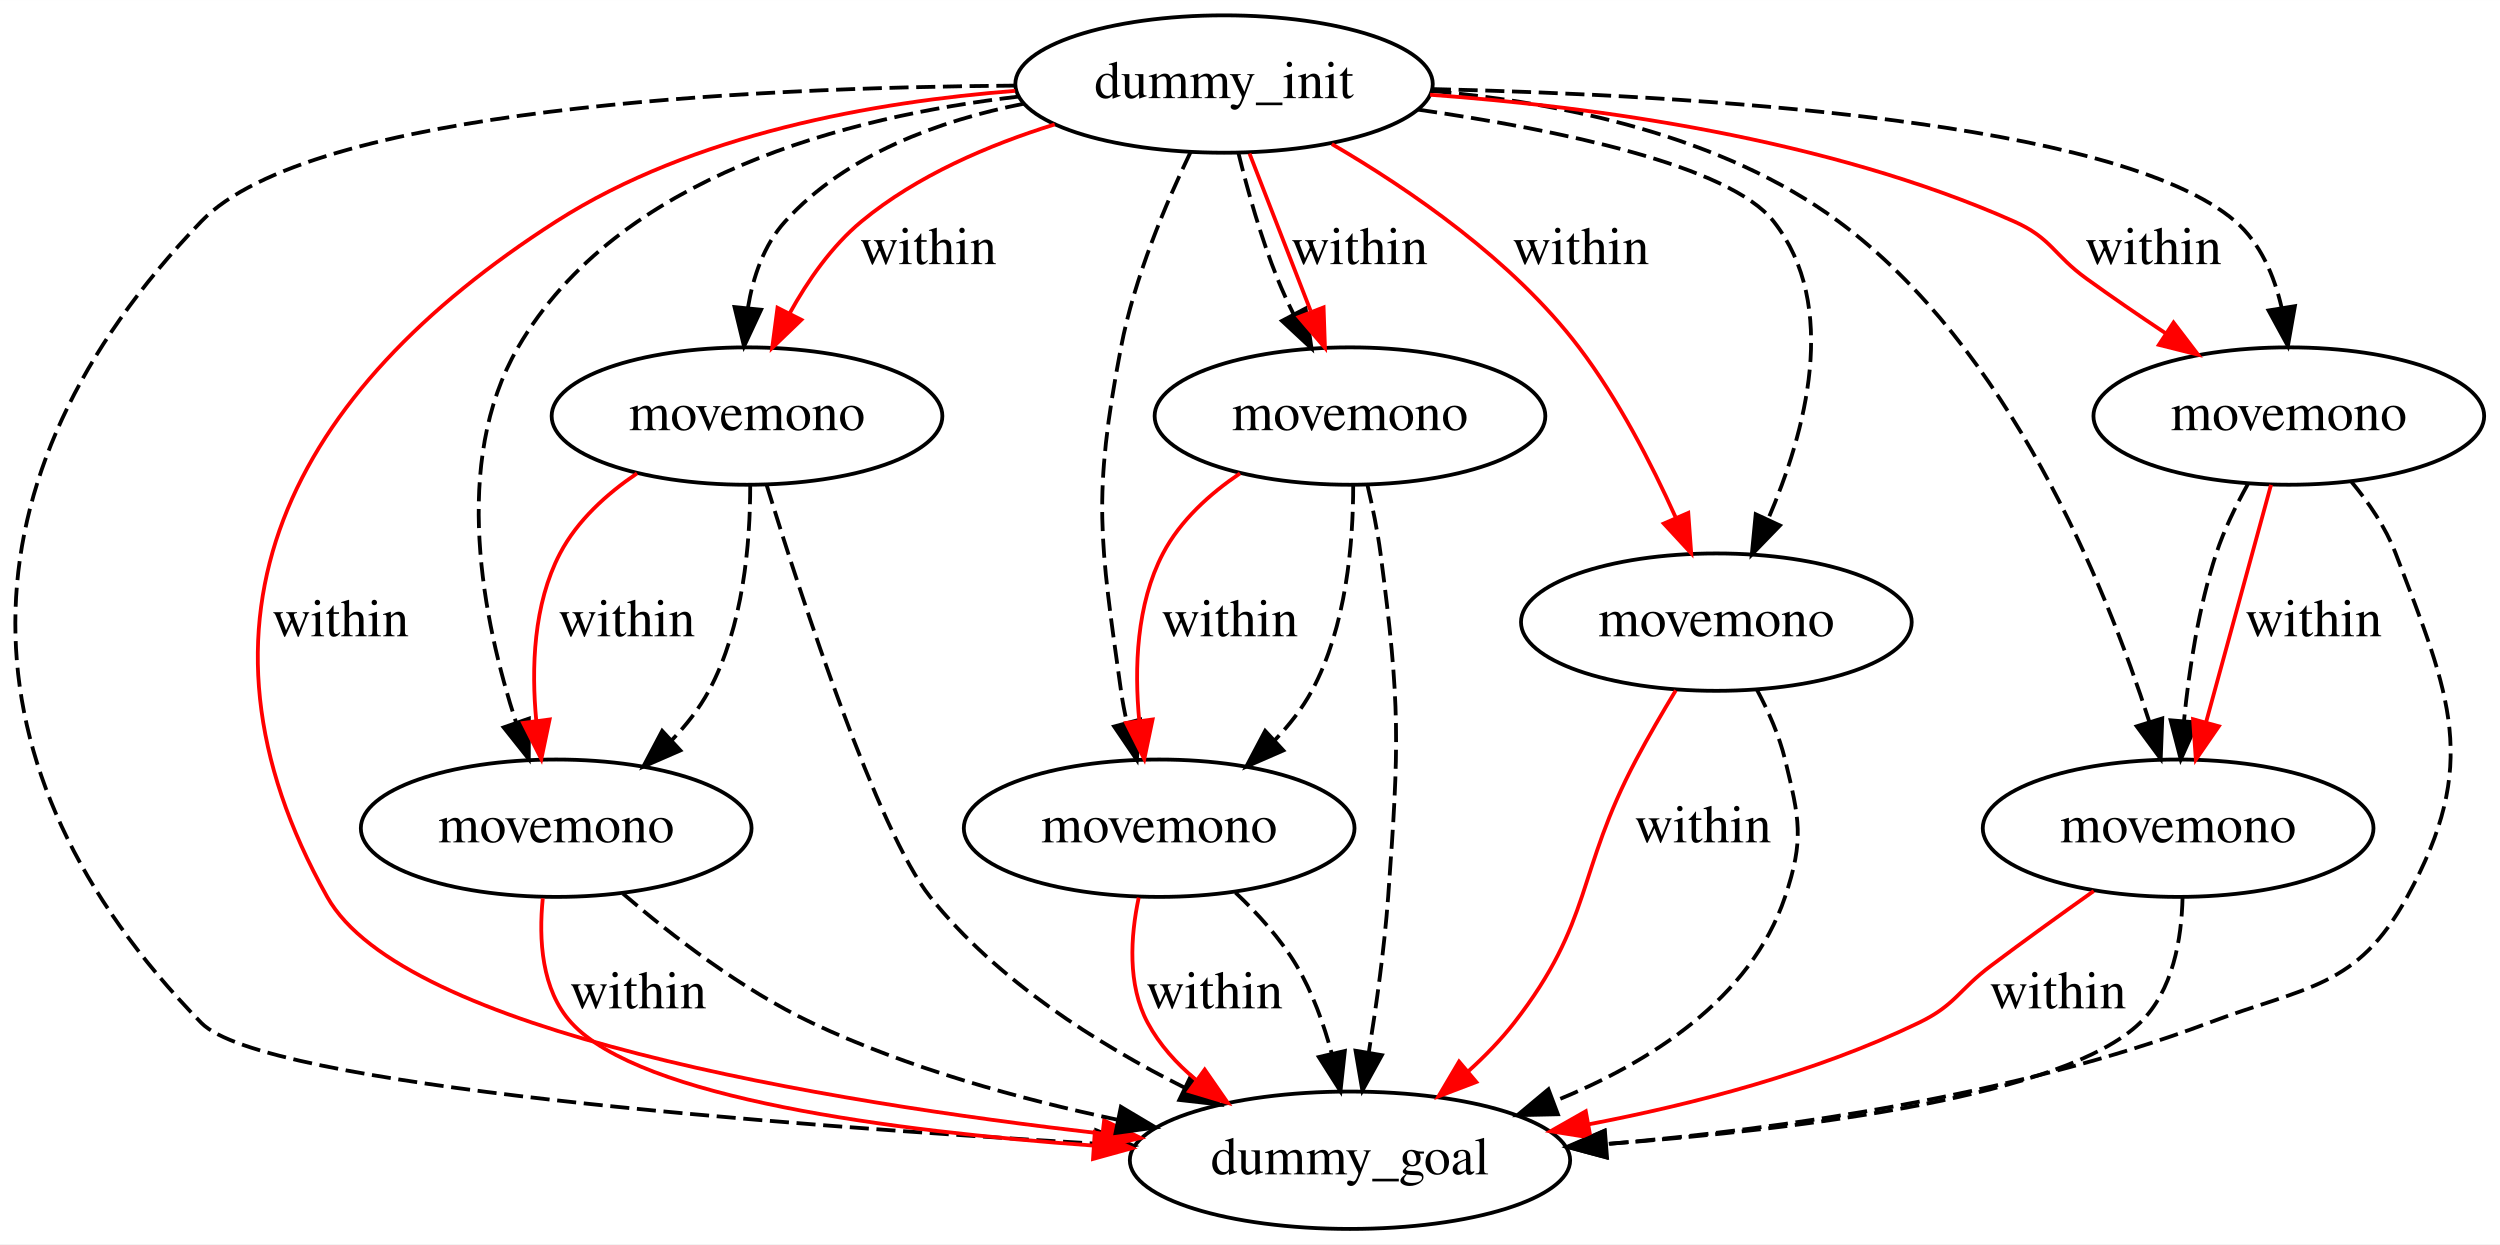
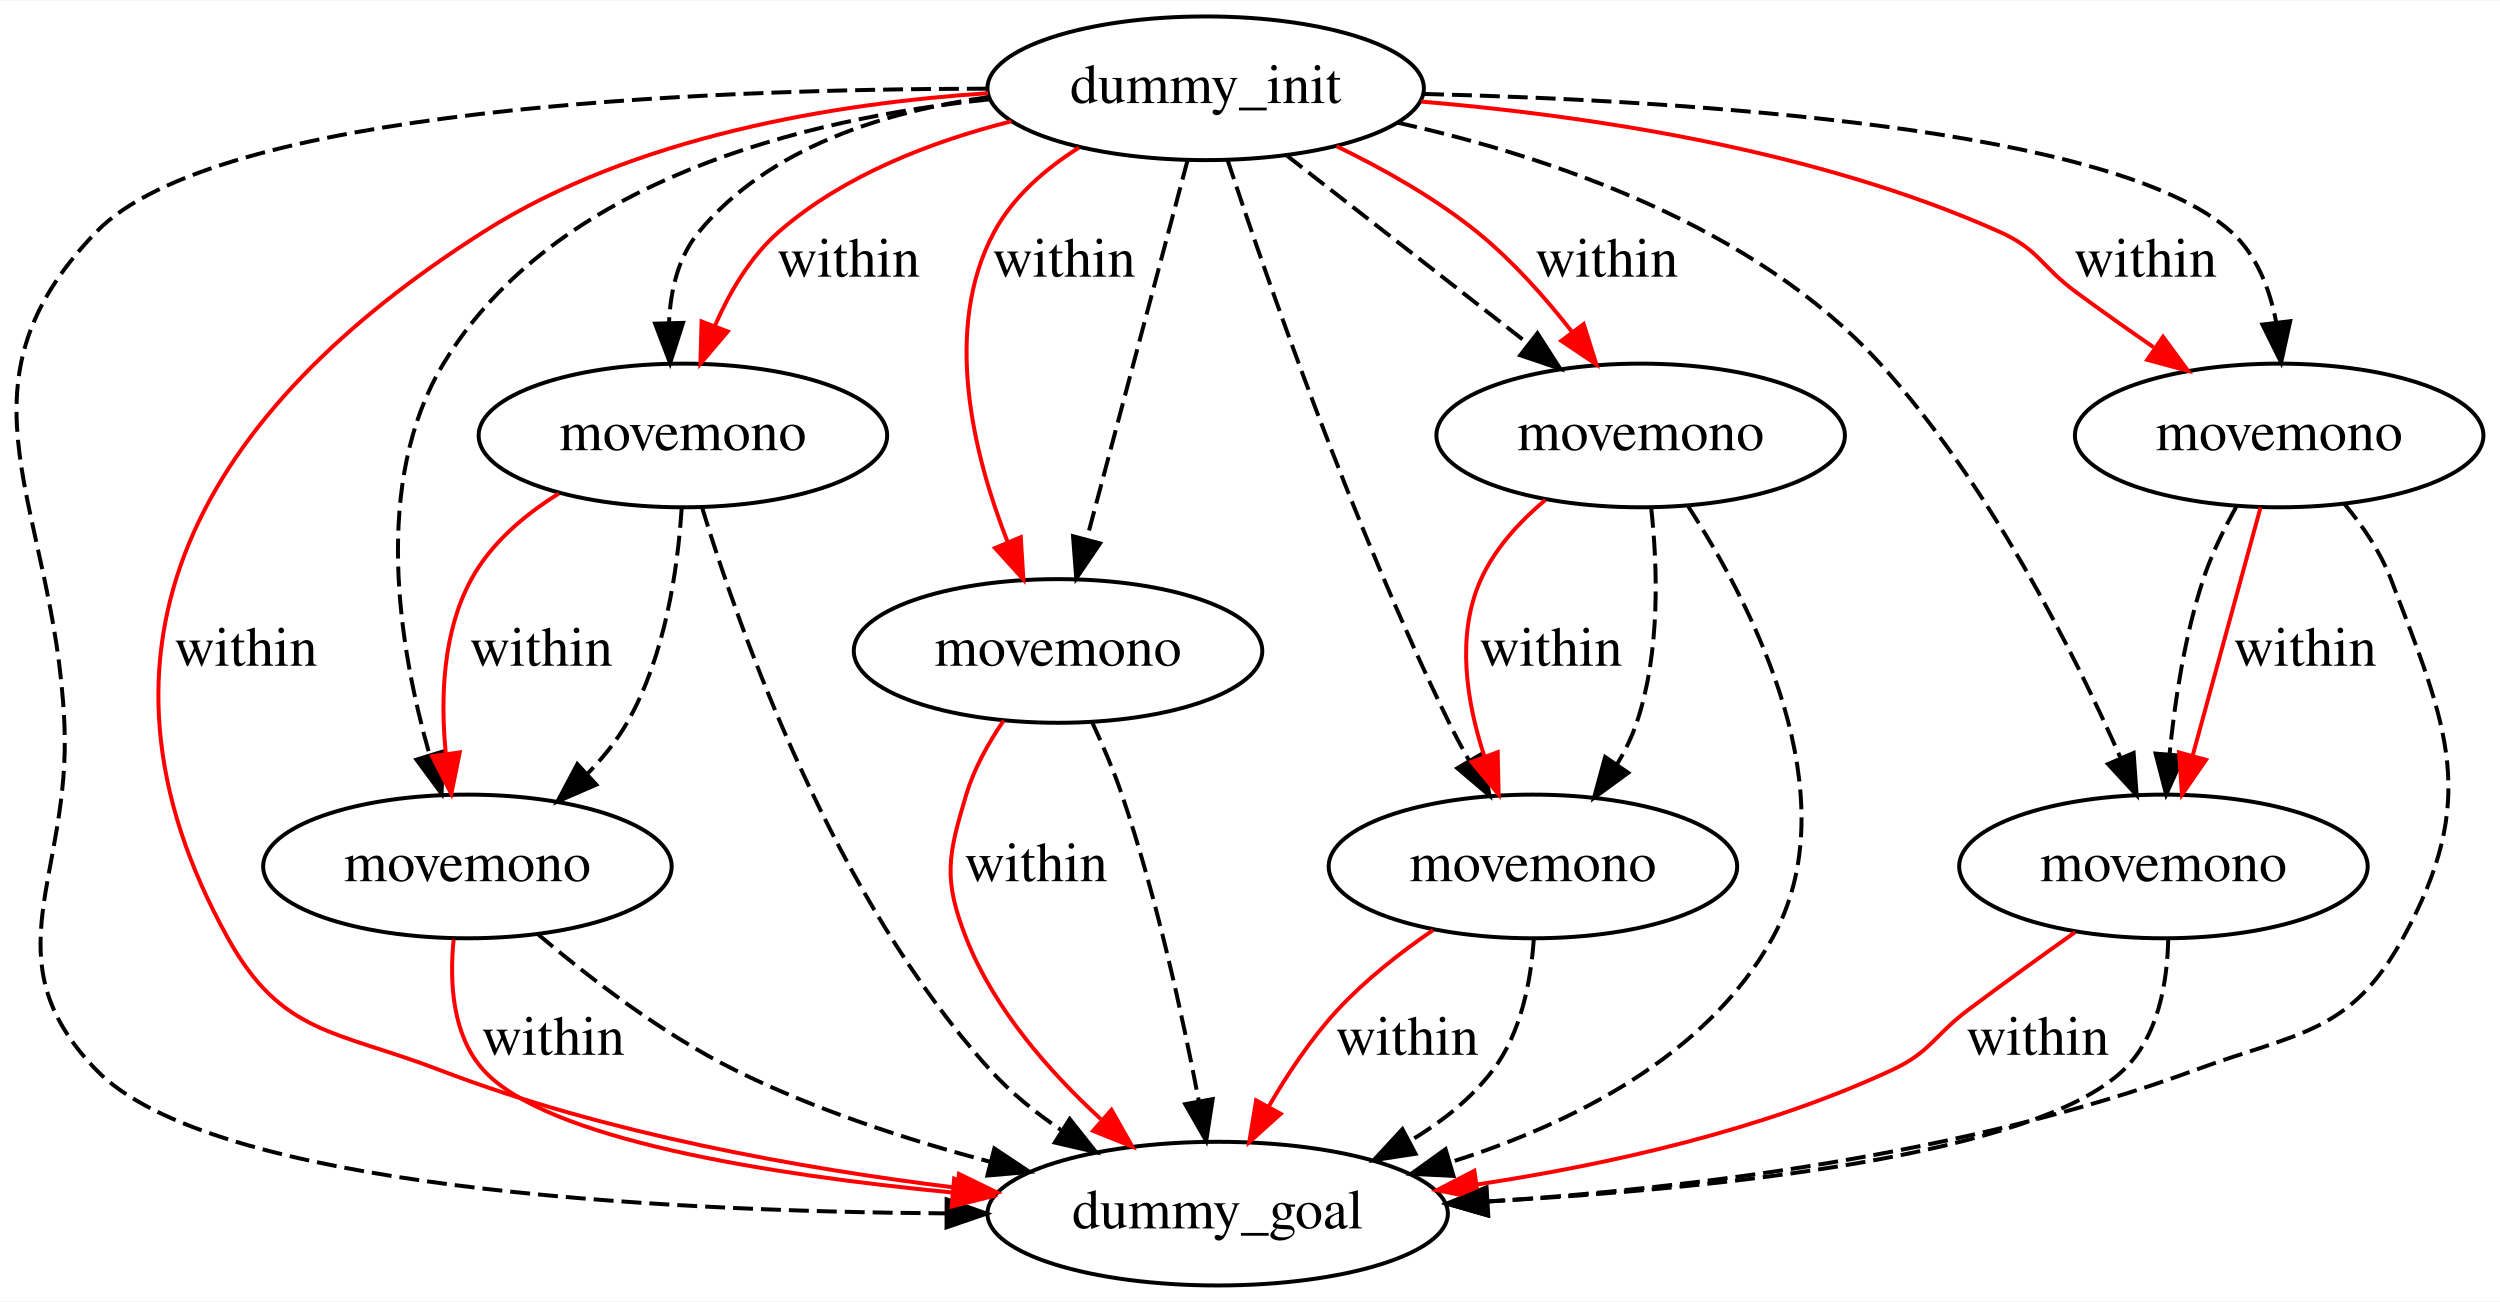
- <svg xmlns="http://www.w3.org/2000/svg" width="655pt" height="326pt" viewBox="0.00 0.00 655.08 326.00">
+ <svg xmlns="http://www.w3.org/2000/svg" width="626pt" height="326pt" viewBox="0.00 0.00 626.47 326.00">
  <g id="graph0" class="graph" transform="scale(1 1) rotate(0) translate(4 322)">
-     <polygon fill="white" stroke="transparent" points="-4,4 -4,-322 651.08,-322 651.08,4 -4,4" />
+     <polygon fill="white" stroke="transparent" points="-4,4 -4,-322 622.47,-322 622.47,4 -4,4" />
    <g id="node1" class="node">
-       <ellipse fill="none" stroke="black" cx="316.74" cy="-300" rx="54.69" ry="18" />
-       <text text-anchor="middle" x="316.74" y="-296.3" font-family="Times,serif" font-size="14.00">dummy_init</text>
+       <ellipse fill="none" stroke="black" cx="298.13" cy="-300" rx="54.69" ry="18" />
+       <text text-anchor="middle" x="298.13" y="-296.3" font-family="Times,serif" font-size="14.00">dummy_init</text>
    </g>
    <g id="node2" class="node">
-       <ellipse fill="none" stroke="black" cx="349.74" cy="-18" rx="57.69" ry="18" />
-       <text text-anchor="middle" x="349.74" y="-14.3" font-family="Times,serif" font-size="14.00">dummy_goal</text>
+       <ellipse fill="none" stroke="black" cx="301.13" cy="-18" rx="57.69" ry="18" />
+       <text text-anchor="middle" x="301.13" y="-14.3" font-family="Times,serif" font-size="14.00">dummy_goal</text>
+     </g>
+     <g id="edge16" class="edge">
+       <path fill="none" stroke="black" stroke-dasharray="5,2" d="M243.29,-299.9C171.15,-299.82 50.01,-294.9 20.13,-264 -17.95,-224.62 9.62,-195.72 12.13,-141 13.91,-102.21 -6.88,-81.9 20.13,-54 48.67,-24.53 159.43,-18.61 233.08,-18.06" />
+       <polygon fill="black" stroke="black" points="233.22,-21.56 243.21,-18.01 233.19,-14.56 233.22,-21.56" />
+     </g>
+     <g id="edge27" class="edge">
+       <path fill="none" stroke="red" d="M243.61,-298.77C205.52,-296.26 154.94,-288.05 117.13,-264 46.54,-219.11 12.51,-160.13 53.13,-87 66.6,-62.74 80.23,-63.96 106.13,-54 147.68,-38.02 197.06,-29.25 235.73,-24.48" />
+       <polygon fill="red" stroke="red" points="236.31,-27.94 245.83,-23.3 235.49,-20.99 236.31,-27.94" />
+       <text text-anchor="middle" x="57.63" y="-155.3" font-family="Times,serif" font-size="14.00">within</text>
+     </g>
+     <g id="node3" class="node">
+       <ellipse fill="none" stroke="black" cx="538.13" cy="-105" rx="51.19" ry="18" />
+       <text text-anchor="middle" x="538.13" y="-101.3" font-family="Times,serif" font-size="14.00">movemono</text>
+     </g>
+     <g id="edge3" class="edge">
+       <path fill="none" stroke="black" stroke-dasharray="5,2" d="M346.18,-291.4C384.08,-282.96 435.65,-265.64 467.13,-231 494.22,-201.19 515.37,-159.29 527.3,-132.39" />
+       <polygon fill="black" stroke="black" points="530.66,-133.44 531.42,-122.87 524.24,-130.66 530.66,-133.44" />
+     </g>
+     <g id="node4" class="node">
+       <ellipse fill="none" stroke="black" cx="113.13" cy="-105" rx="51.19" ry="18" />
+       <text text-anchor="middle" x="113.13" y="-101.3" font-family="Times,serif" font-size="14.00">movemono</text>
+     </g>
+     <g id="edge11" class="edge">
+       <path fill="none" stroke="black" stroke-dasharray="5,2" d="M243.79,-297.21C197.78,-292.37 135,-277.08 107.13,-231 89.16,-201.29 95.96,-159.97 103.61,-133.11" />
+       <polygon fill="black" stroke="black" points="107.05,-133.82 106.65,-123.24 100.36,-131.77 107.05,-133.82" />
+     </g>
+     <g id="node5" class="node">
+       <ellipse fill="none" stroke="black" cx="167.13" cy="-213" rx="51.19" ry="18" />
+       <text text-anchor="middle" x="167.13" y="-209.3" font-family="Times,serif" font-size="14.00">movemono</text>
+     </g>
+     <g id="edge2" class="edge">
+       <path fill="none" stroke="black" stroke-dasharray="5,2" d="M243.81,-297.81C217.86,-294.24 188.69,-285.24 171.13,-264 165.96,-257.75 164.02,-249.42 163.65,-241.36" />
+       <polygon fill="black" stroke="black" points="167.16,-241.21 163.92,-231.12 160.16,-241.02 167.16,-241.21" />
+     </g>
+     <g id="edge26" class="edge">
+       <path fill="none" stroke="red" d="M249.46,-291.73C229.53,-286.7 207.37,-278.24 191.13,-264 184.05,-257.8 178.88,-249.04 175.19,-240.59" />
+       <polygon fill="red" stroke="red" points="178.35,-239.06 171.51,-230.97 171.81,-241.56 178.35,-239.06" />
+       <text text-anchor="middle" x="208.63" y="-252.8" font-family="Times,serif" font-size="14.00">within</text>
+     </g>
+     <g id="node6" class="node">
+       <ellipse fill="none" stroke="black" cx="261.13" cy="-159" rx="51.19" ry="18" />
+       <text text-anchor="middle" x="261.13" y="-155.3" font-family="Times,serif" font-size="14.00">movemono</text>
+     </g>
+     <g id="edge18" class="edge">
+       <path fill="none" stroke="black" stroke-dasharray="5,2" d="M293.59,-281.96C287.29,-258.3 275.84,-215.26 268.36,-187.15" />
+       <polygon fill="black" stroke="black" points="271.66,-185.95 265.7,-177.18 264.89,-187.75 271.66,-185.95" />
+     </g>
+     <g id="edge19" class="edge">
+       <path fill="none" stroke="red" d="M266.38,-285.14C257.95,-279.81 249.88,-272.84 245.13,-264 232.14,-239.86 239.87,-208.3 248.5,-186.3" />
+       <polygon fill="red" stroke="red" points="251.79,-187.51 252.45,-176.93 245.34,-184.78 251.79,-187.51" />
+       <text text-anchor="middle" x="262.63" y="-252.8" font-family="Times,serif" font-size="14.00">within</text>
+     </g>
+     <g id="node7" class="node">
+       <ellipse fill="none" stroke="black" cx="380.13" cy="-105" rx="51.19" ry="18" />
+       <text text-anchor="middle" x="380.13" y="-101.3" font-family="Times,serif" font-size="14.00">movemono</text>
+     </g>
+     <g id="edge14" class="edge">
+       <path fill="none" stroke="black" stroke-dasharray="5,2" d="M303.62,-281.99C313.34,-252.6 334.86,-190.67 359.13,-141 360.67,-137.85 362.4,-134.61 364.19,-131.43" />
+       <polygon fill="black" stroke="black" points="367.23,-133.16 369.27,-122.76 361.19,-129.62 367.23,-133.16" />
+     </g>
+     <g id="node8" class="node">
+       <ellipse fill="none" stroke="black" cx="407.13" cy="-213" rx="51.19" ry="18" />
+       <text text-anchor="middle" x="407.13" y="-209.3" font-family="Times,serif" font-size="14.00">movemono</text>
+     </g>
+     <g id="edge7" class="edge">
+       <path fill="none" stroke="black" stroke-dasharray="5,2" d="M318.37,-283.21C335.43,-269.91 360.01,-250.74 378.98,-235.95" />
+       <polygon fill="black" stroke="black" points="381.26,-238.61 386.99,-229.7 376.95,-233.09 381.26,-238.61" />
+     </g>
+     <g id="edge23" class="edge">
+       <path fill="none" stroke="red" d="M330.91,-285.48C342.66,-279.8 355.59,-272.51 366.13,-264 374.99,-256.84 383.28,-247.49 390.05,-238.82" />
+       <polygon fill="red" stroke="red" points="392.85,-240.91 396.04,-230.8 387.25,-236.71 392.85,-240.91" />
+       <text text-anchor="middle" x="398.63" y="-252.8" font-family="Times,serif" font-size="14.00">within</text>
+     </g>
+     <g id="node9" class="node">
+       <ellipse fill="none" stroke="black" cx="567.13" cy="-213" rx="51.19" ry="18" />
+       <text text-anchor="middle" x="567.13" y="-209.3" font-family="Times,serif" font-size="14.00">movemono</text>
+     </g>
+     <g id="edge9" class="edge">
+       <path fill="none" stroke="black" stroke-dasharray="5,2" d="M352.84,-298.58C419.34,-296.91 526.28,-290.09 555.13,-264 561.53,-258.21 564.81,-249.66 566.41,-241.26" />
+       <polygon fill="black" stroke="black" points="569.89,-241.64 567.63,-231.29 562.94,-240.79 569.89,-241.64" />
+     </g>
+     <g id="edge20" class="edge">
+       <path fill="none" stroke="red" d="M352.17,-296.66C393.43,-293.2 450.87,-284.72 497.13,-264 506.95,-259.6 507.47,-255.38 516.13,-249 522.37,-244.4 529.15,-239.61 535.66,-235.11" />
+       <polygon fill="red" stroke="red" points="538.03,-237.73 544.3,-229.19 534.08,-231.95 538.03,-237.73" />
+       <text text-anchor="middle" x="533.63" y="-252.8" font-family="Times,serif" font-size="14.00">within</text>
+     </g>
+     <g id="edge10" class="edge">
+       <path fill="none" stroke="black" stroke-dasharray="5,2" d="M539.33,-86.83C539.11,-75.91 536.83,-62.32 528.13,-54 505.8,-32.65 427.34,-24.32 368.88,-21.07" />
+       <polygon fill="black" stroke="black" points="368.75,-17.56 358.58,-20.54 368.39,-24.55 368.75,-17.56" />
+     </g>
+     <g id="edge25" class="edge">
+       <path fill="none" stroke="red" d="M516.01,-88.54C507.54,-82.53 497.82,-75.53 489.13,-69 480.53,-62.54 479.88,-58.55 470.13,-54 437.66,-38.86 398.66,-30.23 366.3,-25.33" />
+       <polygon fill="red" stroke="red" points="366.45,-21.81 356.05,-23.87 365.46,-28.74 366.45,-21.81" />
+       <text text-anchor="middle" x="506.63" y="-57.8" font-family="Times,serif" font-size="14.00">within</text>
+     </g>
+     <g id="edge5" class="edge">
+       <path fill="none" stroke="black" stroke-dasharray="5,2" d="M130.72,-88.08C143.6,-77.15 161.93,-63.05 180.13,-54 200.07,-44.09 223.29,-36.52 244.03,-31.01" />
+       <polygon fill="black" stroke="black" points="245.17,-34.33 253.99,-28.46 243.43,-27.55 245.17,-34.33" />
+     </g>
+     <g id="edge24" class="edge">
+       <path fill="none" stroke="red" d="M109.68,-86.67C108.6,-75.98 109.33,-62.69 117.13,-54 132.71,-36.64 188.62,-27.74 234.76,-23.28" />
+       <polygon fill="red" stroke="red" points="235.1,-26.76 244.74,-22.37 234.46,-19.79 235.1,-26.76" />
+       <text text-anchor="middle" x="134.63" y="-57.8" font-family="Times,serif" font-size="14.00">within</text>
+     </g>
+     <g id="edge12" class="edge">
+       <path fill="none" stroke="black" stroke-dasharray="5,2" d="M171.93,-194.96C181.38,-163.87 204.97,-97.17 244.13,-54 249.22,-48.38 255.43,-43.35 261.85,-38.98" />
+       <polygon fill="black" stroke="black" points="264.06,-41.72 270.65,-33.42 260.32,-35.8 264.06,-41.72" />
    </g>
    <g id="edge6" class="edge">
-       <path fill="none" stroke="black" stroke-dasharray="5,2" d="M262.07,-299.59C192.32,-299.09 77.25,-293.62 48.74,-264 -15.99,-196.76 -16.46,-120.79 48.74,-54 64.79,-37.56 199.13,-27.26 282.82,-22.37" />
-       <polygon fill="black" stroke="black" points="283.23,-25.85 293.02,-21.79 282.83,-18.87 283.23,-25.85" />
+       <path fill="none" stroke="black" stroke-dasharray="5,2" d="M166.82,-194.85C165.86,-179.76 162.73,-157.65 153.13,-141 150.49,-136.42 147.02,-132.14 143.24,-128.25" />
+       <polygon fill="black" stroke="black" points="145.42,-125.5 135.7,-121.28 140.67,-130.64 145.42,-125.5" />
    </g>
-     <g id="edge23" class="edge">
-       <path fill="none" stroke="red" d="M262.02,-298.22C225.43,-295.37 177.61,-286.98 141.74,-264 71.79,-219.2 41.1,-159.45 81.74,-87 101.58,-51.61 212.08,-33.31 284.85,-24.96" />
-       <polygon fill="red" stroke="red" points="285.31,-28.43 294.86,-23.84 284.53,-21.47 285.31,-28.43" />
-       <text text-anchor="middle" x="85.24" y="-155.3" font-family="Times,serif" font-size="14.00">within</text>
+     <g id="edge29" class="edge">
+       <path fill="none" stroke="red" d="M136.02,-198.44C127.39,-193.08 119.05,-186 114.13,-177 106.91,-163.81 106.34,-147.08 107.73,-133.18" />
+       <polygon fill="red" stroke="red" points="111.2,-133.58 109.09,-123.2 104.27,-132.63 111.2,-133.58" />
+       <text text-anchor="middle" x="131.63" y="-155.3" font-family="Times,serif" font-size="14.00">within</text>
    </g>
-     <g id="node3" class="node">
-       <ellipse fill="none" stroke="black" cx="566.74" cy="-105" rx="51.19" ry="18" />
-       <text text-anchor="middle" x="566.74" y="-101.3" font-family="Times,serif" font-size="14.00">movemono</text>
+     <g id="edge8" class="edge">
+       <path fill="none" stroke="black" stroke-dasharray="5,2" d="M269.65,-141.19C272.3,-135.51 275.06,-129.07 277.13,-123 285.8,-97.49 292.37,-67.4 296.42,-46.17" />
+       <polygon fill="black" stroke="black" points="299.88,-46.7 298.26,-36.23 293,-45.43 299.88,-46.7" />
    </g>
-     <g id="edge9" class="edge">
-       <path fill="none" stroke="black" stroke-dasharray="5,2" d="M371.32,-298.17C404.87,-295.16 447.13,-286.6 477.74,-264 522.34,-231.07 547.7,-168.67 559.18,-132.93" />
-       <polygon fill="black" stroke="black" points="562.58,-133.77 562.18,-123.18 555.89,-131.71 562.58,-133.77" />
+     <g id="edge21" class="edge">
+       <path fill="none" stroke="red" d="M247.51,-141.56C243.71,-136.01 240.09,-129.55 238.13,-123 233.54,-107.67 232.29,-101.9 238.13,-87 245.04,-69.38 258.89,-53.6 271.85,-41.69" />
+       <polygon fill="red" stroke="red" points="274.52,-44.01 279.74,-34.79 269.91,-38.74 274.52,-44.01" />
+       <text text-anchor="middle" x="255.63" y="-101.3" font-family="Times,serif" font-size="14.00">within</text>
    </g>
-     <g id="node4" class="node">
-       <ellipse fill="none" stroke="black" cx="141.74" cy="-105" rx="51.19" ry="18" />
-       <text text-anchor="middle" x="141.74" y="-101.3" font-family="Times,serif" font-size="14.00">movemono</text>
+     <g id="edge1" class="edge">
+       <path fill="none" stroke="black" stroke-dasharray="5,2" d="M380.34,-86.72C379.63,-76.31 377.19,-63.31 370.13,-54 364.64,-46.77 357.24,-40.92 349.32,-36.22" />
+       <polygon fill="black" stroke="black" points="350.71,-33 340.24,-31.4 347.43,-39.18 350.71,-33" />
+     </g>
+     <g id="edge30" class="edge">
+       <path fill="none" stroke="red" d="M355.11,-89.06C346.89,-83.42 338.08,-76.53 331.13,-69 324.54,-61.87 318.68,-53.06 313.92,-44.84" />
+       <polygon fill="red" stroke="red" points="316.92,-43.01 309.05,-35.92 310.77,-46.37 316.92,-43.01" />
+       <text text-anchor="middle" x="348.63" y="-57.8" font-family="Times,serif" font-size="14.00">within</text>
+     </g>
+     <g id="edge17" class="edge">
+       <path fill="none" stroke="black" stroke-dasharray="5,2" d="M419.04,-195.24C435.19,-170.3 459.85,-122.52 440.13,-87 423.65,-57.33 389.59,-40.38 359.31,-30.83" />
+       <polygon fill="black" stroke="black" points="360.22,-27.45 349.64,-27.98 358.24,-34.16 360.22,-27.45" />
+     </g>
+     <g id="edge15" class="edge">
+       <path fill="none" stroke="black" stroke-dasharray="5,2" d="M409.77,-194.86C411.37,-180.17 412.1,-158.63 406.13,-141 404.92,-137.42 403.19,-133.9 401.19,-130.56" />
+       <polygon fill="black" stroke="black" points="404,-128.47 395.44,-122.21 398.23,-132.43 404,-128.47" />
+     </g>
+     <g id="edge28" class="edge">
+       <path fill="none" stroke="red" d="M383.23,-196.83C376.79,-191.43 370.64,-184.73 367.13,-177 360.79,-163.04 363.48,-146.21 368.01,-132.45" />
+       <polygon fill="red" stroke="red" points="371.3,-133.64 371.54,-123.04 364.75,-131.18 371.3,-133.64" />
+       <text text-anchor="middle" x="384.63" y="-155.3" font-family="Times,serif" font-size="14.00">within</text>
+     </g>
+     <g id="edge13" class="edge">
+       <path fill="none" stroke="black" stroke-dasharray="5,2" d="M583.44,-195.9C588.05,-190.37 592.52,-183.83 595.13,-177 609.42,-139.62 617.41,-122.07 598.13,-87 584.94,-63.01 571.81,-63.48 546.13,-54 488.62,-32.77 419.12,-24.33 368.85,-21.02" />
+       <polygon fill="black" stroke="black" points="368.94,-17.52 358.74,-20.41 368.51,-24.51 368.94,-17.52" />
    </g>
    <g id="edge4" class="edge">
-       <path fill="none" stroke="black" stroke-dasharray="5,2" d="M262.89,-296.71C218.2,-291.5 157.88,-275.96 131.74,-231 114.17,-200.8 122.56,-159.33 131.26,-132.6" />
-       <polygon fill="black" stroke="black" points="134.58,-133.72 134.56,-123.13 127.97,-131.42 134.58,-133.72" />
-     </g>
-     <g id="node5" class="node">
-       <ellipse fill="none" stroke="black" cx="191.74" cy="-213" rx="51.19" ry="18" />
-       <text text-anchor="middle" x="191.74" y="-209.3" font-family="Times,serif" font-size="14.00">movemono</text>
-     </g>
-     <g id="edge17" class="edge">
-       <path fill="none" stroke="black" stroke-dasharray="5,2" d="M264.29,-294.85C242.05,-290.42 217.64,-281.55 201.74,-264 196.13,-257.82 193.3,-249.42 191.96,-241.26" />
-       <polygon fill="black" stroke="black" points="195.43,-240.86 190.96,-231.26 188.47,-241.55 195.43,-240.86" />
-     </g>
-     <g id="edge19" class="edge">
-       <path fill="none" stroke="red" d="M272.37,-289.42C255.19,-284.08 236.22,-276 221.74,-264 213.95,-257.55 207.67,-248.52 202.91,-239.91" />
-       <polygon fill="red" stroke="red" points="205.98,-238.22 198.34,-230.87 199.73,-241.37 205.98,-238.22" />
-       <text text-anchor="middle" x="239.24" y="-252.8" font-family="Times,serif" font-size="14.00">within</text>
-     </g>
-     <g id="node6" class="node">
-       <ellipse fill="none" stroke="black" cx="299.74" cy="-105" rx="51.19" ry="18" />
-       <text text-anchor="middle" x="299.74" y="-101.3" font-family="Times,serif" font-size="14.00">movemono</text>
-     </g>
-     <g id="edge2" class="edge">
-       <path fill="none" stroke="black" stroke-dasharray="5,2" d="M307.99,-282.21C301.51,-268.77 293.22,-249.21 289.74,-231 282.22,-191.71 284.19,-180.61 289.74,-141 290.12,-138.28 290.66,-135.47 291.29,-132.68" />
-       <polygon fill="black" stroke="black" points="294.71,-133.45 293.89,-122.89 287.94,-131.66 294.71,-133.45" />
-     </g>
-     <g id="node7" class="node">
-       <ellipse fill="none" stroke="black" cx="349.74" cy="-213" rx="51.19" ry="18" />
-       <text text-anchor="middle" x="349.74" y="-209.3" font-family="Times,serif" font-size="14.00">movemono</text>
-     </g>
-     <g id="edge11" class="edge">
-       <path fill="none" stroke="black" stroke-dasharray="5,2" d="M320.48,-282.02C322.9,-272.19 326.4,-259.69 330.74,-249 331.98,-245.92 333.43,-242.77 334.96,-239.68" />
-       <polygon fill="black" stroke="black" points="338.11,-241.2 339.67,-230.72 331.92,-237.94 338.11,-241.2" />
-     </g>
-     <g id="edge26" class="edge">
-       <path fill="none" stroke="red" d="M323.41,-281.8C328.01,-269.97 334.19,-254.03 339.42,-240.58" />
-       <polygon fill="red" stroke="red" points="342.82,-241.47 343.18,-230.89 336.3,-238.94 342.82,-241.47" />
-       <text text-anchor="middle" x="352.24" y="-252.8" font-family="Times,serif" font-size="14.00">within</text>
-     </g>
-     <g id="node8" class="node">
-       <ellipse fill="none" stroke="black" cx="445.74" cy="-159" rx="51.19" ry="18" />
-       <text text-anchor="middle" x="445.74" y="-155.3" font-family="Times,serif" font-size="14.00">movemono</text>
-     </g>
-     <g id="edge10" class="edge">
-       <path fill="none" stroke="black" stroke-dasharray="5,2" d="M367.6,-293.29C404.23,-288.01 449.17,-278.72 460.74,-264 478.1,-241.91 469.14,-208.76 459.25,-185.86" />
-       <polygon fill="black" stroke="black" points="462.4,-184.33 455.03,-176.73 456.05,-187.27 462.4,-184.33" />
-     </g>
-     <g id="edge27" class="edge">
-       <path fill="none" stroke="red" d="M344.99,-284.27C365.46,-272.33 392.45,-253.79 409.74,-231 420.02,-217.44 428.74,-200.51 435.02,-186.57" />
-       <polygon fill="red" stroke="red" points="438.38,-187.62 439.15,-177.05 431.96,-184.83 438.38,-187.62" />
-       <text text-anchor="middle" x="410.24" y="-252.8" font-family="Times,serif" font-size="14.00">within</text>
-     </g>
-     <g id="node9" class="node">
-       <ellipse fill="none" stroke="black" cx="595.74" cy="-213" rx="51.19" ry="18" />
-       <text text-anchor="middle" x="595.74" y="-209.3" font-family="Times,serif" font-size="14.00">movemono</text>
-     </g>
-     <g id="edge1" class="edge">
-       <path fill="none" stroke="black" stroke-dasharray="5,2" d="M371.2,-298.68C439.45,-297.14 551.19,-290.49 581.74,-264 588.32,-258.29 591.93,-249.76 593.87,-241.36" />
-       <polygon fill="black" stroke="black" points="597.34,-241.8 595.5,-231.36 590.43,-240.67 597.34,-241.8" />
-     </g>
-     <g id="edge21" class="edge">
-       <path fill="none" stroke="red" d="M370.73,-297.19C413.78,-294.06 474.77,-285.74 523.74,-264 533.57,-259.63 534.02,-255.3 542.74,-249 549.33,-244.23 556.53,-239.3 563.44,-234.7" />
-       <polygon fill="red" stroke="red" points="565.54,-237.51 571.96,-229.09 561.69,-231.66 565.54,-237.51" />
-       <text text-anchor="middle" x="560.24" y="-252.8" font-family="Times,serif" font-size="14.00">within</text>
-     </g>
-     <g id="edge15" class="edge">
-       <path fill="none" stroke="black" stroke-dasharray="5,2" d="M567.9,-86.87C567.66,-75.97 565.38,-62.38 556.74,-54 537.11,-34.95 469.35,-26.21 416.64,-22.23" />
-       <polygon fill="black" stroke="black" points="416.88,-18.74 406.66,-21.52 416.38,-25.72 416.88,-18.74" />
-     </g>
-     <g id="edge20" class="edge">
-       <path fill="none" stroke="red" d="M544.62,-88.54C536.15,-82.53 526.43,-75.53 517.74,-69 509.13,-62.54 508.43,-58.67 498.74,-54 471.77,-40.99 439.68,-32.65 412.2,-27.4" />
-       <polygon fill="red" stroke="red" points="412.77,-23.94 402.3,-25.6 411.52,-30.83 412.77,-23.94" />
-       <text text-anchor="middle" x="535.24" y="-57.8" font-family="Times,serif" font-size="14.00">within</text>
-     </g>
-     <g id="edge12" class="edge">
-       <path fill="none" stroke="black" stroke-dasharray="5,2" d="M159.23,-87.86C172.05,-76.83 190.37,-62.7 208.74,-54 233.79,-42.14 263.32,-34.01 288.87,-28.6" />
-       <polygon fill="black" stroke="black" points="289.71,-32 298.81,-26.58 288.31,-25.14 289.71,-32" />
+       <path fill="none" stroke="black" stroke-dasharray="5,2" d="M556.38,-195.11C553.27,-189.53 550.16,-183.17 548.13,-177 543.48,-162.91 540.99,-146.56 539.66,-133.1" />
+       <polygon fill="black" stroke="black" points="543.14,-132.7 538.82,-123.03 536.17,-133.28 543.14,-132.7" />
    </g>
    <g id="edge22" class="edge">
-       <path fill="none" stroke="red" d="M138.23,-86.63C137.14,-75.91 137.86,-62.61 145.74,-54 163.83,-34.2 230.2,-25.59 282.39,-21.85" />
-       <polygon fill="red" stroke="red" points="282.87,-25.33 292.62,-21.17 282.41,-18.34 282.87,-25.33" />
-       <text text-anchor="middle" x="163.24" y="-57.8" font-family="Times,serif" font-size="14.00">within</text>
-     </g>
-     <g id="edge3" class="edge">
-       <path fill="none" stroke="black" stroke-dasharray="5,2" d="M196.92,-194.8C206.2,-164.76 225.98,-104.28 239.74,-87 257.19,-65.08 283.77,-48.37 306.43,-37" />
-       <polygon fill="black" stroke="black" points="308.05,-40.1 315.54,-32.61 305.01,-33.8 308.05,-40.1" />
-     </g>
-     <g id="edge5" class="edge">
-       <path fill="none" stroke="black" stroke-dasharray="5,2" d="M192.58,-194.9C192.6,-179.84 190.8,-157.75 181.74,-141 179.22,-136.35 175.83,-132.03 172.08,-128.12" />
-       <polygon fill="black" stroke="black" points="174.27,-125.38 164.56,-121.14 169.51,-130.51 174.27,-125.38" />
-     </g>
-     <g id="edge24" class="edge">
-       <path fill="none" stroke="red" d="M162.92,-197.98C154.95,-192.59 147.25,-185.61 142.74,-177 135.76,-163.68 135.21,-146.95 136.53,-133.07" />
-       <polygon fill="red" stroke="red" points="140.01,-133.49 137.84,-123.12 133.07,-132.58 140.01,-133.49" />
-       <text text-anchor="middle" x="160.24" y="-155.3" font-family="Times,serif" font-size="14.00">within</text>
-     </g>
-     <g id="edge18" class="edge">
-       <path fill="none" stroke="black" stroke-dasharray="5,2" d="M319.71,-88.15C325.58,-82.63 331.55,-76.04 335.74,-69 339.9,-62 342.87,-53.7 344.97,-45.91" />
-       <polygon fill="black" stroke="black" points="348.39,-46.63 347.25,-36.09 341.57,-45.04 348.39,-46.63" />
-     </g>
-     <g id="edge29" class="edge">
-       <path fill="none" stroke="red" d="M294.38,-86.82C292.24,-76.69 291.38,-63.96 296.74,-54 299.82,-48.26 304.3,-43.31 309.38,-39.09" />
-       <polygon fill="red" stroke="red" points="311.67,-41.75 317.71,-33.04 307.56,-36.08 311.67,-41.75" />
-       <text text-anchor="middle" x="314.24" y="-57.8" font-family="Times,serif" font-size="14.00">within</text>
-     </g>
-     <g id="edge7" class="edge">
-       <path fill="none" stroke="black" stroke-dasharray="5,2" d="M354.29,-195.03C355.63,-189.34 356.96,-182.93 357.74,-177 362.96,-137.33 362.65,-126.9 359.74,-87 358.75,-73.56 356.69,-58.75 354.69,-46.39" />
-       <polygon fill="black" stroke="black" points="358.1,-45.53 352.98,-36.25 351.2,-46.69 358.1,-45.53" />
-     </g>
-     <g id="edge8" class="edge">
-       <path fill="none" stroke="black" stroke-dasharray="5,2" d="M350.58,-194.9C350.6,-179.84 348.8,-157.75 339.74,-141 337.22,-136.35 333.83,-132.03 330.08,-128.12" />
-       <polygon fill="black" stroke="black" points="332.27,-125.38 322.56,-121.14 327.51,-130.51 332.27,-125.38" />
-     </g>
-     <g id="edge25" class="edge">
-       <path fill="none" stroke="red" d="M320.92,-197.98C312.95,-192.59 305.25,-185.61 300.74,-177 293.76,-163.68 293.21,-146.95 294.53,-133.07" />
-       <polygon fill="red" stroke="red" points="298.01,-133.49 295.84,-123.12 291.07,-132.58 298.01,-133.49" />
-       <text text-anchor="middle" x="318.24" y="-155.3" font-family="Times,serif" font-size="14.00">within</text>
-     </g>
-     <g id="edge13" class="edge">
-       <path fill="none" stroke="black" stroke-dasharray="5,2" d="M456.42,-141.19C459.4,-135.62 462.22,-129.24 463.74,-123 467.5,-107.45 468.83,-102.17 463.74,-87 454.75,-60.27 428.31,-43.56 403.15,-33.39" />
-       <polygon fill="black" stroke="black" points="404.21,-30.05 393.61,-29.81 401.74,-36.6 404.21,-30.05" />
-     </g>
-     <g id="edge30" class="edge">
-       <path fill="none" stroke="red" d="M435.11,-141.12C431.67,-135.44 427.92,-129.01 424.74,-123 408.91,-93.13 413.49,-80.69 392.74,-54 389.26,-49.54 385.12,-45.28 380.8,-41.37" />
-       <polygon fill="red" stroke="red" points="382.83,-38.5 372.93,-34.73 378.32,-43.85 382.83,-38.5" />
-       <text text-anchor="middle" x="442.24" y="-101.3" font-family="Times,serif" font-size="14.00">within</text>
-     </g>
-     <g id="edge16" class="edge">
-       <path fill="none" stroke="black" stroke-dasharray="5,2" d="M612.05,-195.9C616.66,-190.37 621.12,-183.83 623.74,-177 638.03,-139.62 646.02,-122.07 626.74,-87 613.55,-63.01 600.35,-63.64 574.74,-54 523.83,-34.84 462.64,-26.17 416.94,-22.24" />
-       <polygon fill="black" stroke="black" points="417.09,-18.74 406.85,-21.43 416.53,-25.72 417.09,-18.74" />
-     </g>
-     <g id="edge14" class="edge">
-       <path fill="none" stroke="black" stroke-dasharray="5,2" d="M584.99,-195.11C581.87,-189.53 578.77,-183.17 576.74,-177 572.09,-162.91 569.6,-146.56 568.27,-133.1" />
-       <polygon fill="black" stroke="black" points="571.75,-132.7 567.43,-123.03 564.77,-133.28 571.75,-132.7" />
-     </g>
-     <g id="edge28" class="edge">
-       <path fill="none" stroke="red" d="M591.08,-194.97C586.49,-178.2 579.41,-152.34 574.07,-132.81" />
-       <polygon fill="red" stroke="red" points="577.4,-131.71 571.38,-122.99 570.65,-133.56 577.4,-131.71" />
-       <text text-anchor="middle" x="602.24" y="-155.3" font-family="Times,serif" font-size="14.00">within</text>
+       <path fill="none" stroke="red" d="M562.47,-194.97C557.88,-178.2 550.81,-152.34 545.46,-132.81" />
+       <polygon fill="red" stroke="red" points="548.79,-131.71 542.78,-122.99 542.04,-133.56 548.79,-131.71" />
+       <text text-anchor="middle" x="573.63" y="-155.3" font-family="Times,serif" font-size="14.00">within</text>
    </g>
  </g>
</svg>
